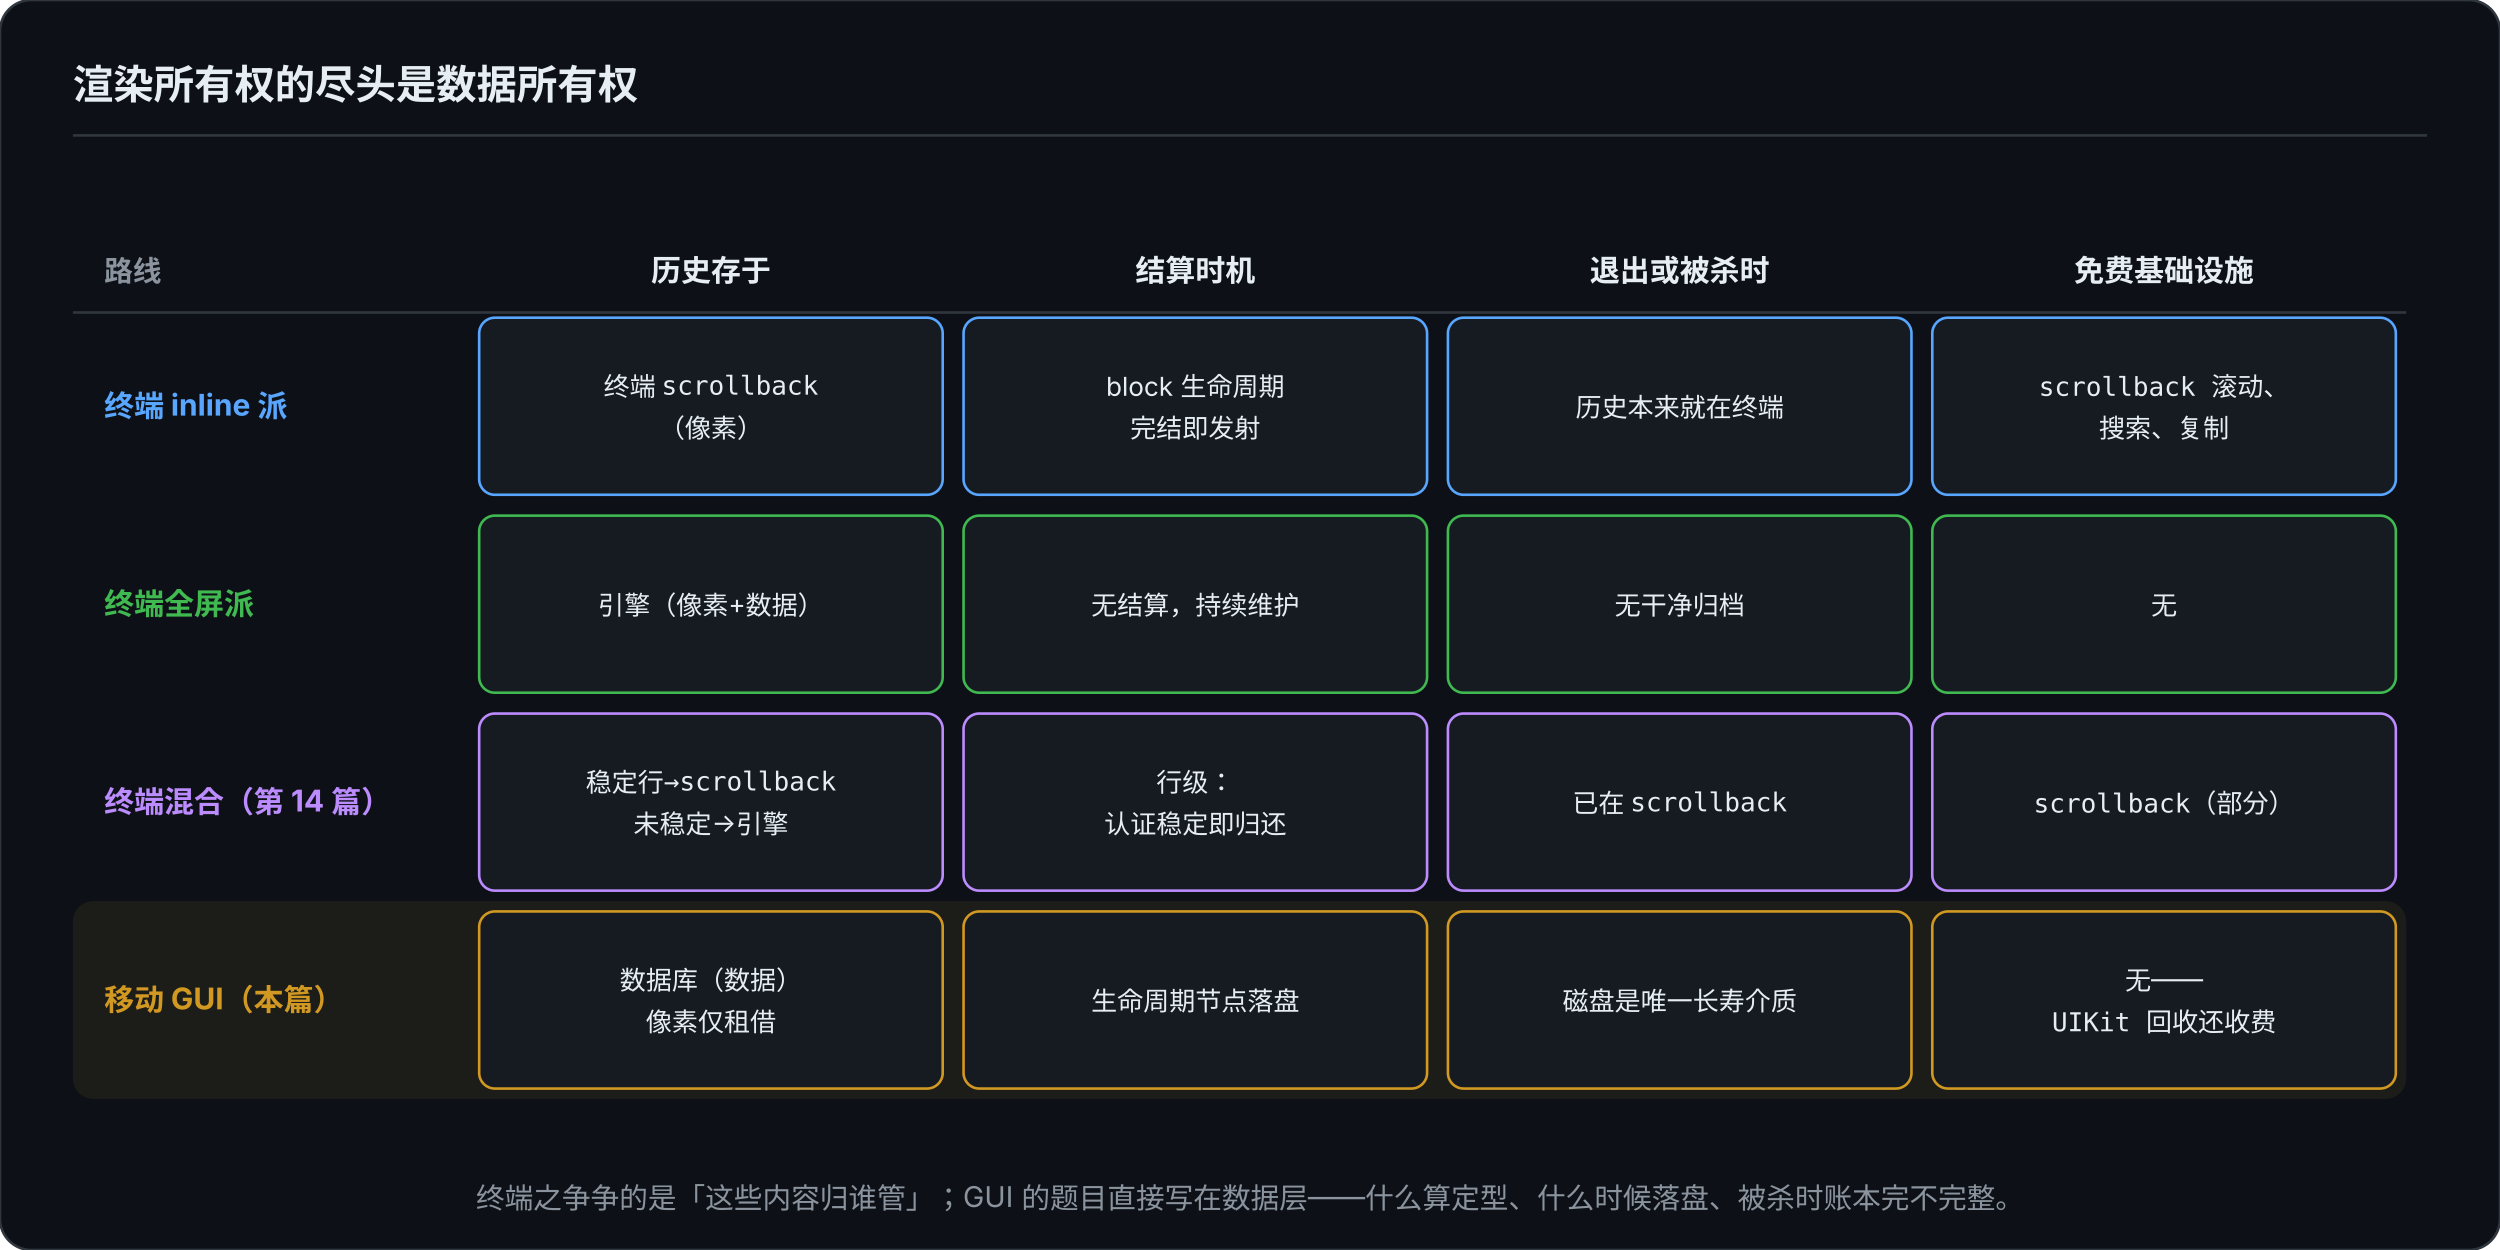
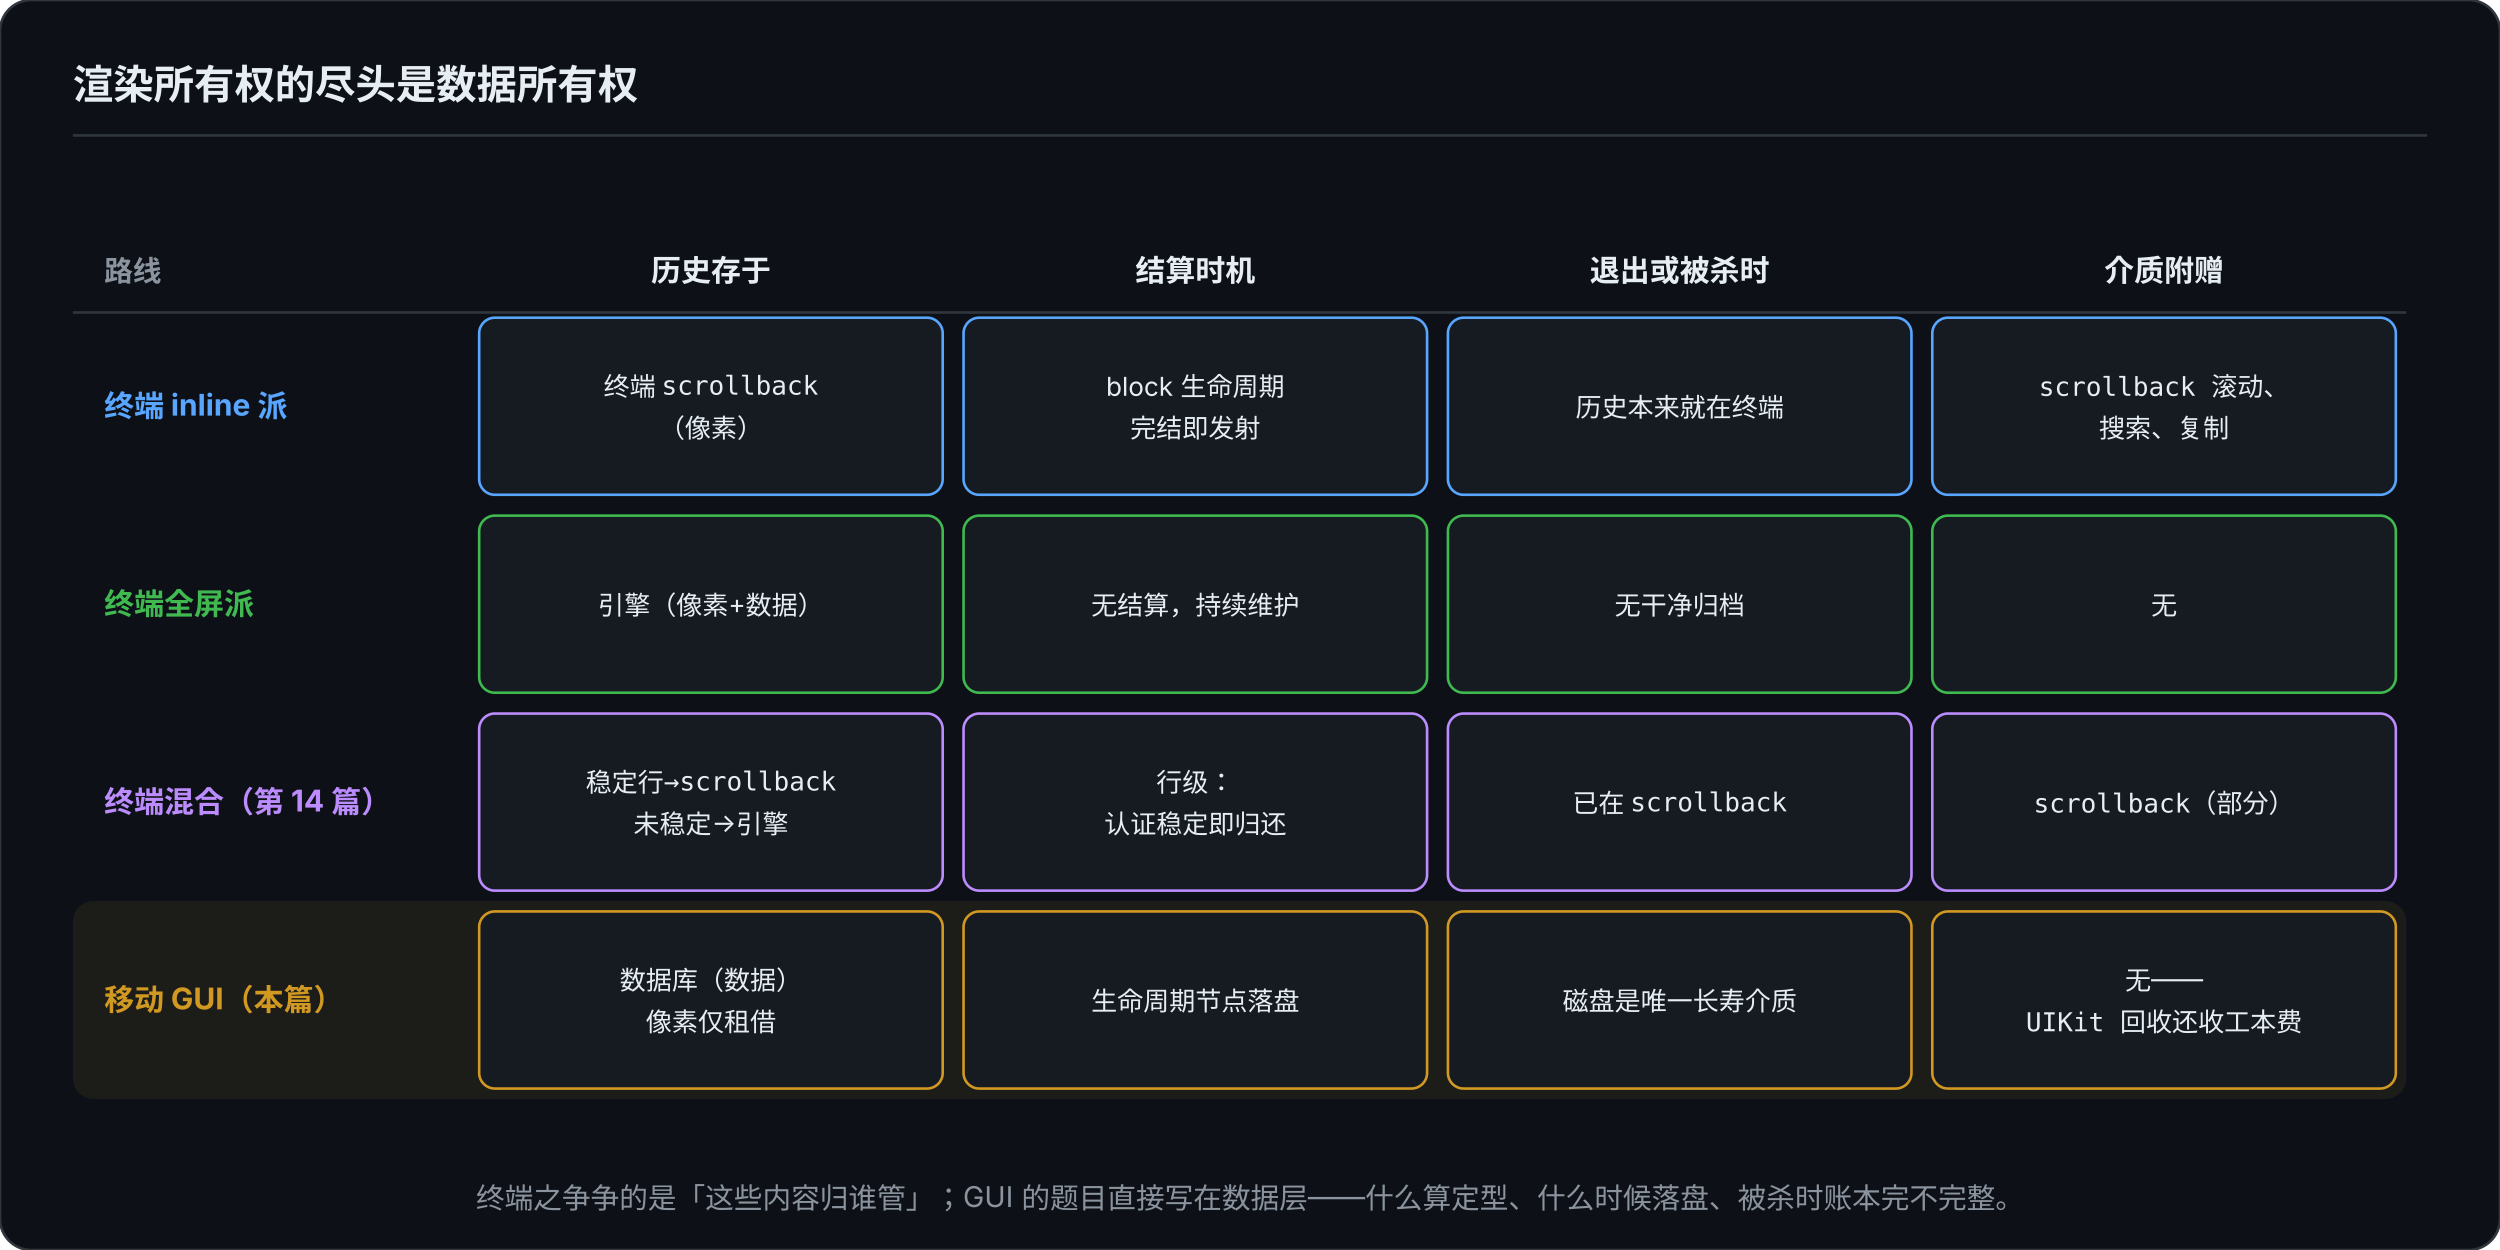
<svg xmlns="http://www.w3.org/2000/svg" width="960" height="480" viewBox="0 0 960 480">
  <defs />
  <rect x="0.0" y="0.0" width="960.0" height="480.0" rx="12" fill="#0d1117" stroke="#30363d" stroke-width="1" />
  <text x="28.0" y="38.0" font-size="15.5" fill="#e6edf3" font-family="-apple-system,'PingFang SC','Hiragino Sans GB','Microsoft YaHei',sans-serif" text-anchor="start" font-weight="700">渲染所有权的尽头是数据所有权</text>
  <line x1="28" y1="52" x2="932" y2="52" stroke="#30363d" stroke-width="1" />
  <text x="40.0" y="108.0" font-size="11" fill="#8b949e" font-family="-apple-system,'PingFang SC','Hiragino Sans GB','Microsoft YaHei',sans-serif" text-anchor="start" font-weight="700">路线</text>
  <text x="273.0" y="108.0" font-size="11.5" fill="#e6edf3" font-family="-apple-system,'PingFang SC','Hiragino Sans GB','Microsoft YaHei',sans-serif" text-anchor="middle" font-weight="700">历史存于</text>
  <text x="459.0" y="108.0" font-size="11.5" fill="#e6edf3" font-family="-apple-system,'PingFang SC','Hiragino Sans GB','Microsoft YaHei',sans-serif" text-anchor="middle" font-weight="700">结算时机</text>
  <text x="645.0" y="108.0" font-size="11.5" fill="#e6edf3" font-family="-apple-system,'PingFang SC','Hiragino Sans GB','Microsoft YaHei',sans-serif" text-anchor="middle" font-weight="700">退出或被杀时</text>
-   <text x="831.0" y="108.0" font-size="11.5" fill="#e6edf3" font-family="-apple-system,'PingFang SC','Hiragino Sans GB','Microsoft YaHei',sans-serif" text-anchor="middle" font-weight="700">免费基础设施</text>
+   <text x="831.0" y="108.0" font-size="11.5" fill="#e6edf3" font-family="-apple-system,'PingFang SC','Hiragino Sans GB','Microsoft YaHei',sans-serif" text-anchor="middle" font-weight="700">介质附赠</text>
  <line x1="28.0" y1="120.0" x2="924.0" y2="120.0" stroke="#30363d" stroke-width="1" />
  <text x="40.0" y="160.0" font-size="11.5" fill="#58a6ff" font-family="-apple-system,'PingFang SC','Hiragino Sans GB','Microsoft YaHei',sans-serif" text-anchor="start" font-weight="700">终端 inline 派</text>
  <rect x="184.0" y="122.0" width="178.0" height="68.0" rx="6" fill="#161b22" stroke="#58a6ff" stroke-width="1" />
  <text x="273.0" y="152.0" font-size="10" fill="#e6edf3" font-family="ui-monospace,'SF Mono',Menlo,Consolas,monospace" text-anchor="middle" font-weight="400">终端 scrollback</text>
  <text x="273.0" y="168.0" font-size="10" fill="#e6edf3" font-family="-apple-system,'PingFang SC','Hiragino Sans GB','Microsoft YaHei',sans-serif" text-anchor="middle" font-weight="400">（像素）</text>
  <rect x="370.0" y="122.0" width="178.0" height="68.0" rx="6" fill="#161b22" stroke="#58a6ff" stroke-width="1" />
  <text x="459.0" y="152.0" font-size="10" fill="#e6edf3" font-family="-apple-system,'PingFang SC','Hiragino Sans GB','Microsoft YaHei',sans-serif" text-anchor="middle" font-weight="400">block 生命周期</text>
  <text x="459.0" y="168.0" font-size="10" fill="#e6edf3" font-family="-apple-system,'PingFang SC','Hiragino Sans GB','Microsoft YaHei',sans-serif" text-anchor="middle" font-weight="400">完结即发射</text>
  <rect x="556.0" y="122.0" width="178.0" height="68.0" rx="6" fill="#161b22" stroke="#58a6ff" stroke-width="1" />
  <text x="645.0" y="160.0" font-size="10" fill="#e6edf3" font-family="-apple-system,'PingFang SC','Hiragino Sans GB','Microsoft YaHei',sans-serif" text-anchor="middle" font-weight="400">历史本来就在终端</text>
  <rect x="742.0" y="122.0" width="178.0" height="68.0" rx="6" fill="#161b22" stroke="#58a6ff" stroke-width="1" />
  <text x="831.0" y="152.0" font-size="10" fill="#e6edf3" font-family="ui-monospace,'SF Mono',Menlo,Consolas,monospace" text-anchor="middle" font-weight="400">scrollback 滚动、</text>
  <text x="831.0" y="168.0" font-size="10" fill="#e6edf3" font-family="-apple-system,'PingFang SC','Hiragino Sans GB','Microsoft YaHei',sans-serif" text-anchor="middle" font-weight="400">搜索、复制</text>
  <text x="40.0" y="236.0" font-size="11.5" fill="#3fb950" font-family="-apple-system,'PingFang SC','Hiragino Sans GB','Microsoft YaHei',sans-serif" text-anchor="start" font-weight="700">终端全屏派</text>
  <rect x="184.0" y="198.0" width="178.0" height="68.0" rx="6" fill="#161b22" stroke="#3fb950" stroke-width="1" />
  <text x="273.0" y="236.0" font-size="10" fill="#e6edf3" font-family="-apple-system,'PingFang SC','Hiragino Sans GB','Microsoft YaHei',sans-serif" text-anchor="middle" font-weight="400">引擎（像素+数据）</text>
  <rect x="370.0" y="198.0" width="178.0" height="68.0" rx="6" fill="#161b22" stroke="#3fb950" stroke-width="1" />
  <text x="459.0" y="236.0" font-size="10" fill="#e6edf3" font-family="-apple-system,'PingFang SC','Hiragino Sans GB','Microsoft YaHei',sans-serif" text-anchor="middle" font-weight="400">无结算，持续维护</text>
  <rect x="556.0" y="198.0" width="178.0" height="68.0" rx="6" fill="#161b22" stroke="#3fb950" stroke-width="1" />
  <text x="645.0" y="236.0" font-size="10" fill="#e6edf3" font-family="-apple-system,'PingFang SC','Hiragino Sans GB','Microsoft YaHei',sans-serif" text-anchor="middle" font-weight="400">无干净归档</text>
  <rect x="742.0" y="198.0" width="178.0" height="68.0" rx="6" fill="#161b22" stroke="#3fb950" stroke-width="1" />
  <text x="831.0" y="236.0" font-size="10" fill="#e6edf3" font-family="-apple-system,'PingFang SC','Hiragino Sans GB','Microsoft YaHei',sans-serif" text-anchor="middle" font-weight="400">无</text>
  <text x="40.0" y="312.0" font-size="11.5" fill="#bc8cff" font-family="-apple-system,'PingFang SC','Hiragino Sans GB','Microsoft YaHei',sans-serif" text-anchor="start" font-weight="700">终端混合（第 14 篇）</text>
  <rect x="184.0" y="274.0" width="178.0" height="68.0" rx="6" fill="#161b22" stroke="#bc8cff" stroke-width="1" />
  <text x="273.0" y="304.0" font-size="10" fill="#e6edf3" font-family="ui-monospace,'SF Mono',Menlo,Consolas,monospace" text-anchor="middle" font-weight="400">稳定行→scrollback</text>
  <text x="273.0" y="320.0" font-size="10" fill="#e6edf3" font-family="-apple-system,'PingFang SC','Hiragino Sans GB','Microsoft YaHei',sans-serif" text-anchor="middle" font-weight="400">未稳定→引擎</text>
  <rect x="370.0" y="274.0" width="178.0" height="68.0" rx="6" fill="#161b22" stroke="#bc8cff" stroke-width="1" />
  <text x="459.0" y="304.0" font-size="10" fill="#e6edf3" font-family="-apple-system,'PingFang SC','Hiragino Sans GB','Microsoft YaHei',sans-serif" text-anchor="middle" font-weight="400">行级：</text>
  <text x="459.0" y="320.0" font-size="10" fill="#e6edf3" font-family="-apple-system,'PingFang SC','Hiragino Sans GB','Microsoft YaHei',sans-serif" text-anchor="middle" font-weight="400">认证稳定即归还</text>
  <rect x="556.0" y="274.0" width="178.0" height="68.0" rx="6" fill="#161b22" stroke="#bc8cff" stroke-width="1" />
  <text x="645.0" y="312.0" font-size="10" fill="#e6edf3" font-family="ui-monospace,'SF Mono',Menlo,Consolas,monospace" text-anchor="middle" font-weight="400">已在 scrollback</text>
  <rect x="742.0" y="274.0" width="178.0" height="68.0" rx="6" fill="#161b22" stroke="#bc8cff" stroke-width="1" />
  <text x="831.0" y="312.0" font-size="10" fill="#e6edf3" font-family="ui-monospace,'SF Mono',Menlo,Consolas,monospace" text-anchor="middle" font-weight="400">scrollback（部分）</text>
  <rect x="28.0" y="346.0" width="896.0" height="76.0" rx="8" fill="#d29922" opacity="0.08" />
  <text x="40.0" y="388.0" font-size="11.5" fill="#d29922" font-family="-apple-system,'PingFang SC','Hiragino Sans GB','Microsoft YaHei',sans-serif" text-anchor="start" font-weight="700">移动 GUI（本篇）</text>
  <rect x="184.0" y="350.0" width="178.0" height="68.0" rx="6" fill="#161b22" stroke="#d29922" stroke-width="1" />
  <text x="273.0" y="380.0" font-size="10" fill="#e6edf3" font-family="-apple-system,'PingFang SC','Hiragino Sans GB','Microsoft YaHei',sans-serif" text-anchor="middle" font-weight="400">数据库（数据）</text>
  <text x="273.0" y="396.0" font-size="10" fill="#e6edf3" font-family="-apple-system,'PingFang SC','Hiragino Sans GB','Microsoft YaHei',sans-serif" text-anchor="middle" font-weight="400">像素仅租借</text>
  <rect x="370.0" y="350.0" width="178.0" height="68.0" rx="6" fill="#161b22" stroke="#d29922" stroke-width="1" />
  <text x="459.0" y="388.0" font-size="10" fill="#e6edf3" font-family="-apple-system,'PingFang SC','Hiragino Sans GB','Microsoft YaHei',sans-serif" text-anchor="middle" font-weight="400">生命周期节点落盘</text>
  <rect x="556.0" y="350.0" width="178.0" height="68.0" rx="6" fill="#161b22" stroke="#d29922" stroke-width="1" />
  <text x="645.0" y="388.0" font-size="10" fill="#e6edf3" font-family="-apple-system,'PingFang SC','Hiragino Sans GB','Microsoft YaHei',sans-serif" text-anchor="middle" font-weight="400">磁盘是唯一长寿介质</text>
  <rect x="742.0" y="350.0" width="178.0" height="68.0" rx="6" fill="#161b22" stroke="#d29922" stroke-width="1" />
  <text x="831.0" y="380.0" font-size="10" fill="#e6edf3" font-family="-apple-system,'PingFang SC','Hiragino Sans GB','Microsoft YaHei',sans-serif" text-anchor="middle" font-weight="400">无——</text>
-   <text x="831.0" y="396.0" font-size="10" fill="#e6edf3" font-family="ui-monospace,'SF Mono',Menlo,Consolas,monospace" text-anchor="middle" font-weight="400">UIKit 回收还收费</text>
+   <text x="831.0" y="396.0" font-size="10" fill="#e6edf3" font-family="ui-monospace,'SF Mono',Menlo,Consolas,monospace" text-anchor="middle" font-weight="400">UIKit 回收还收工本费</text>
  <text x="480.0" y="464.0" font-size="11" fill="#8b949e" font-family="-apple-system,'PingFang SC','Hiragino Sans GB','Microsoft YaHei',sans-serif" text-anchor="middle" font-weight="400">终端之争争的是「这些内容归谁管」；GUI 的题目直接写在数据层——什么算定型、什么时候落盘、被杀时账本完不完整。</text>
</svg>
